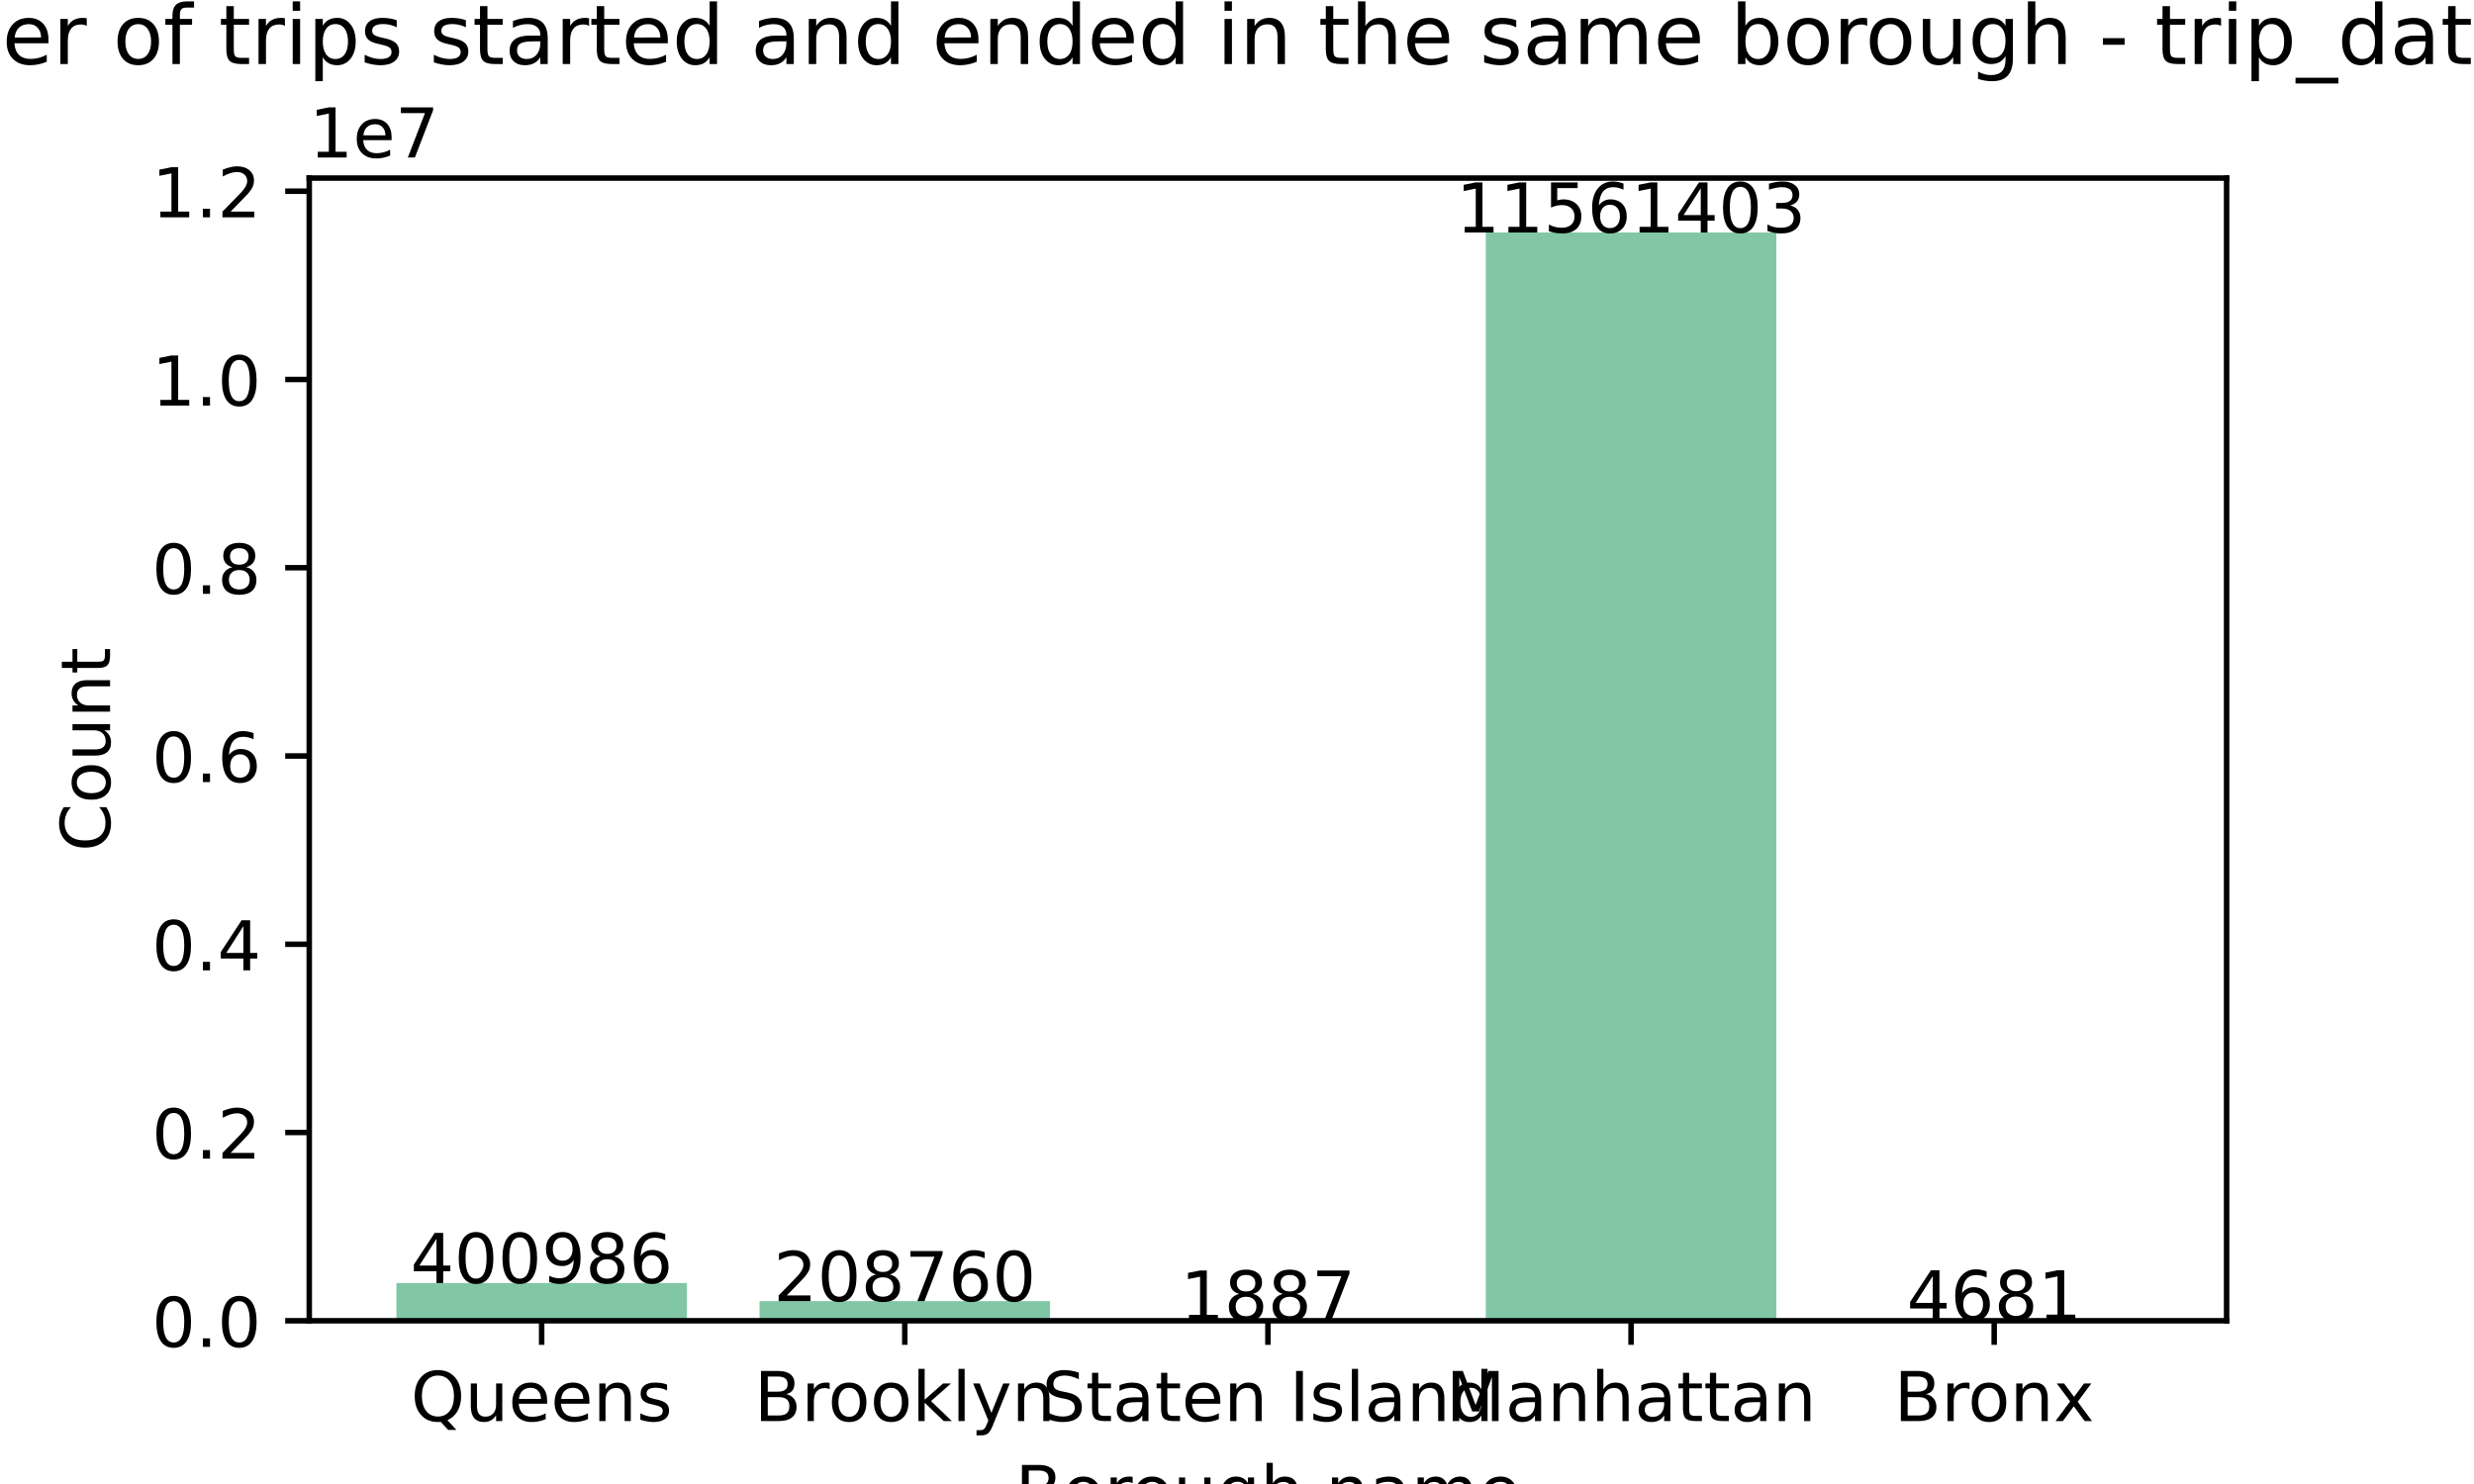
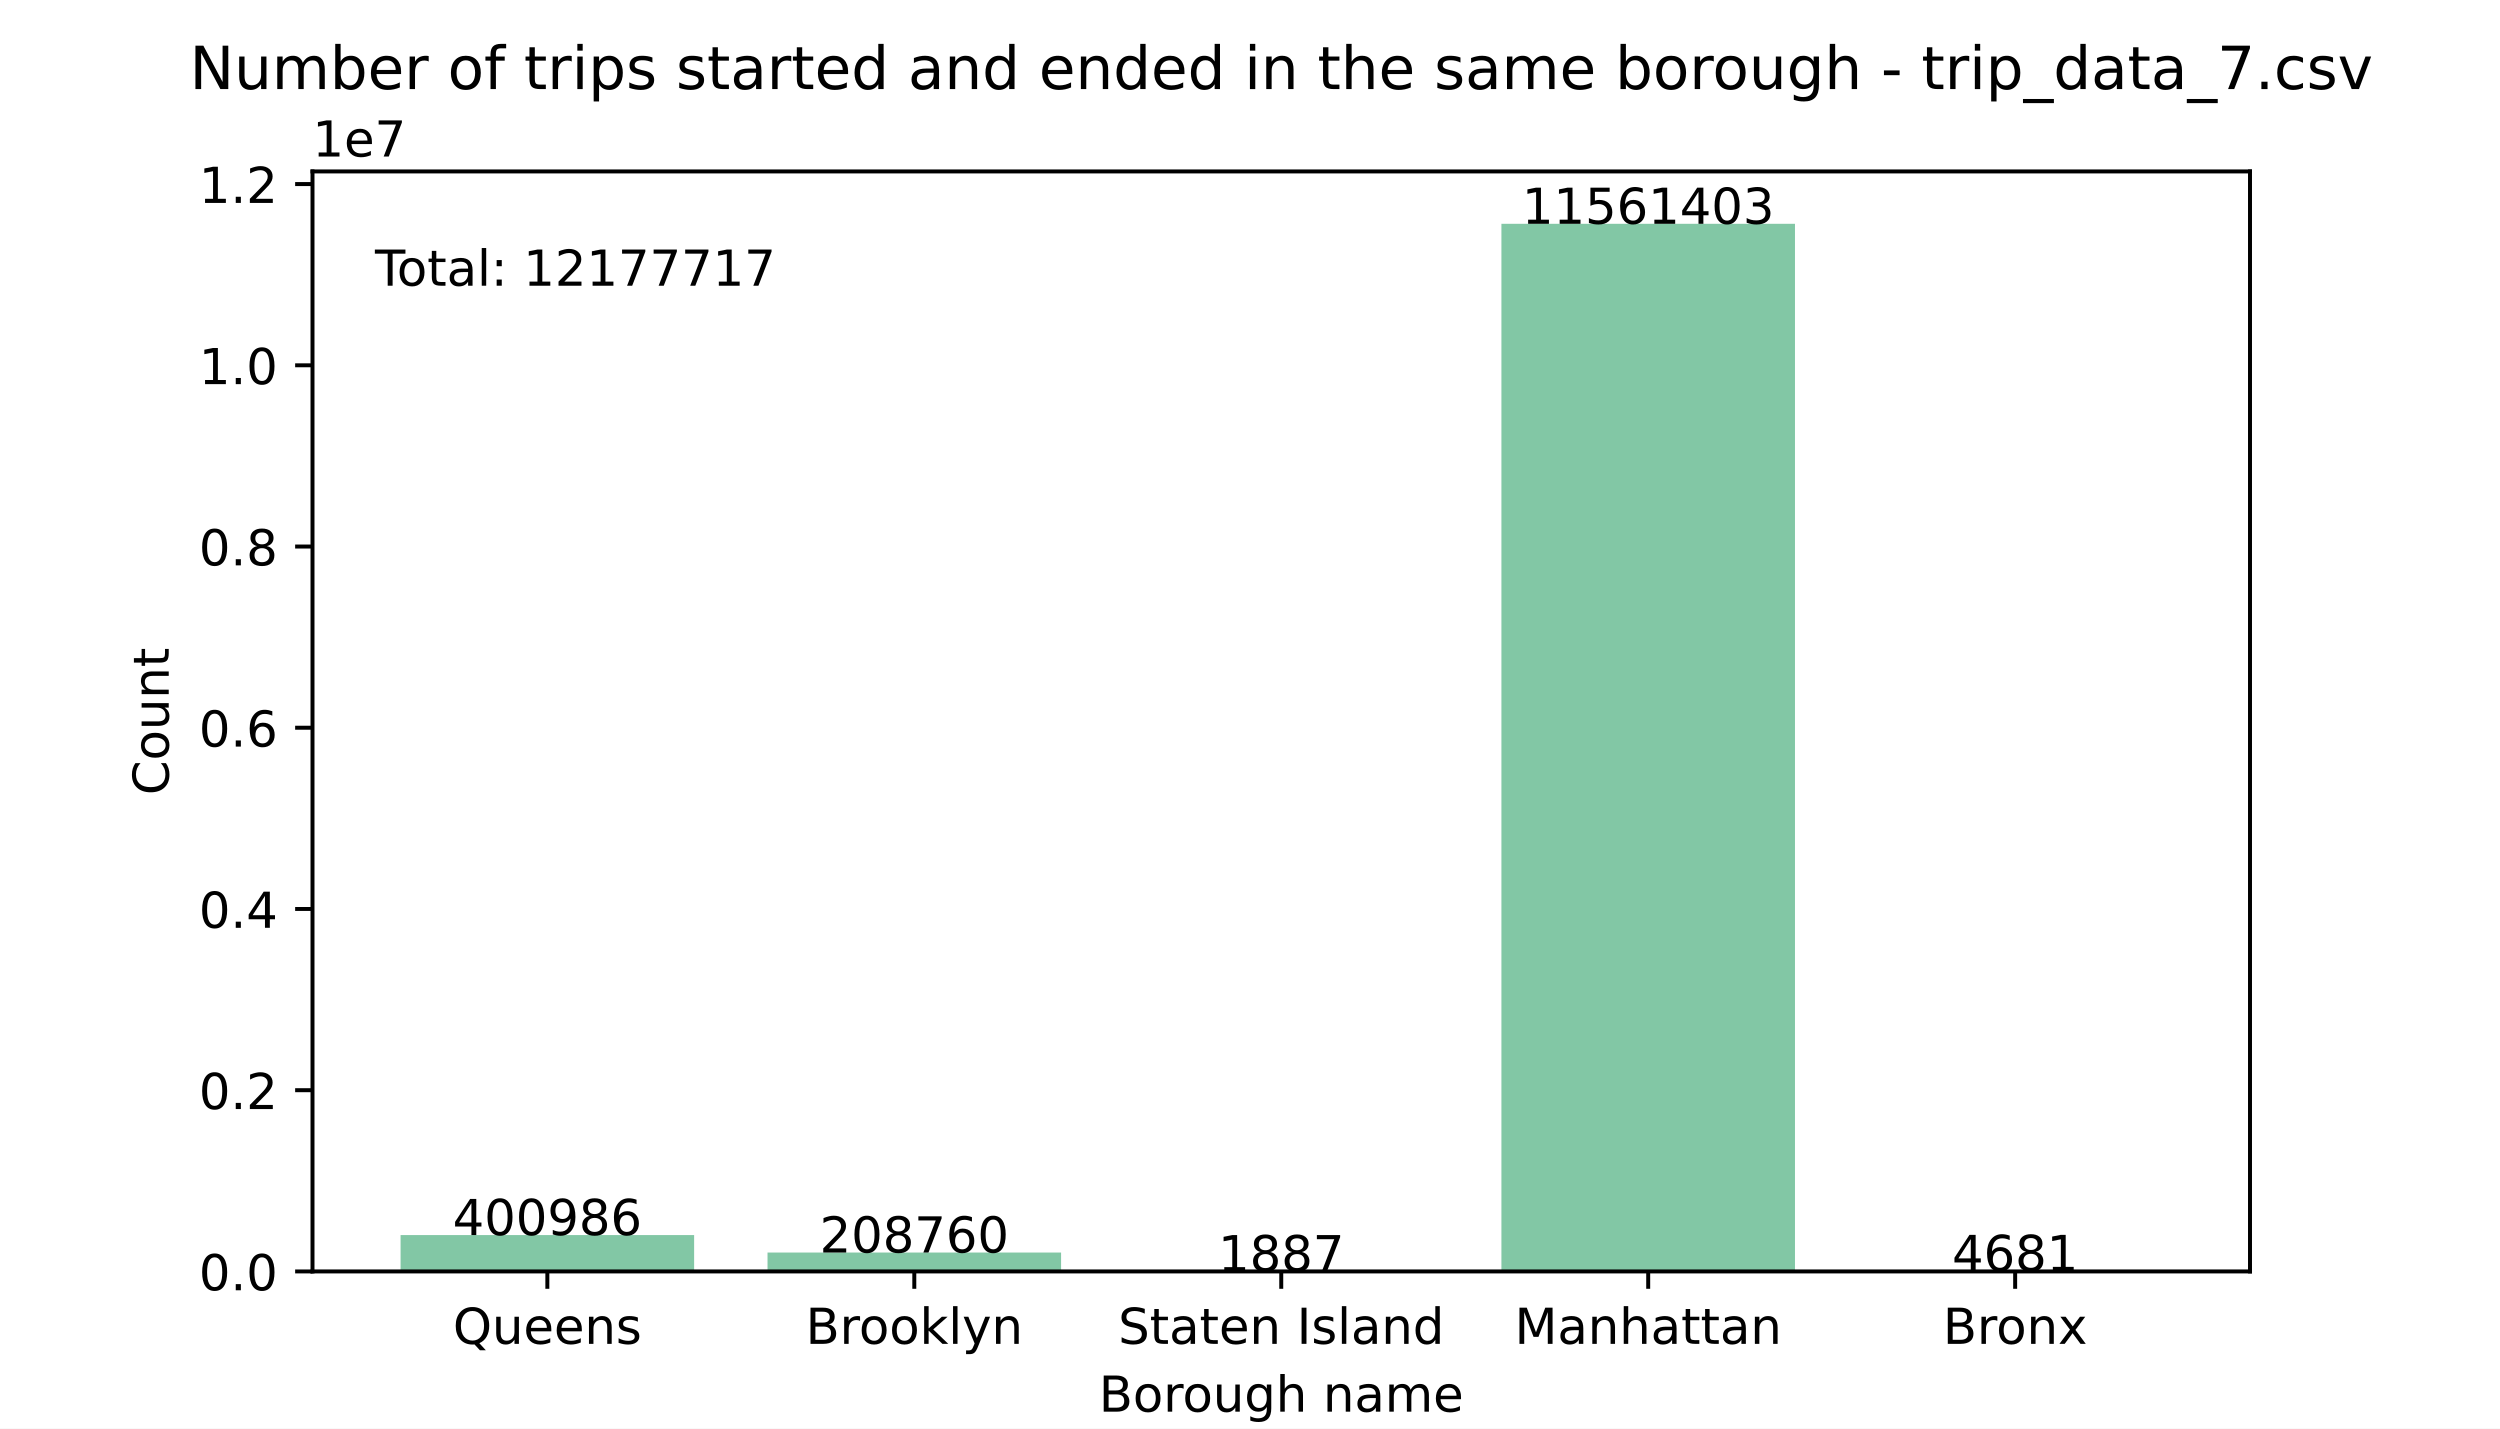
- <svg xmlns="http://www.w3.org/2000/svg" xmlns:xlink="http://www.w3.org/1999/xlink" width="360pt" height="216pt" viewBox="0 0 360 216" version="1.1">
+ <svg xmlns="http://www.w3.org/2000/svg" xmlns:xlink="http://www.w3.org/1999/xlink" width="504pt" height="288pt" viewBox="0 0 504 288" version="1.1">
  <defs>
    <style type="text/css">*{stroke-linejoin: round; stroke-linecap: butt}</style>
  </defs>
  <g id="figure_1">
    <g id="patch_1">
-       <path d="M 0 216  L 360 216  L 360 0  L 0 0  z " style="fill: #ffffff" />
+       <path d="M 0 288  L 504 288  L 504 0  L 0 0  z " style="fill: #ffffff" />
    </g>
    <g id="axes_1">
      <g id="patch_2">
-         <path d="M 45 192.24  L 324 192.24  L 324 25.92  L 45 25.92  z " style="fill: #ffffff" />
+         <path d="M 63 256.32  L 453.6 256.32  L 453.6 34.56  L 63 34.56  z " style="fill: #ffffff" />
      </g>
      <g id="patch_3">
-         <path d="M 57.682 192.24  L 99.955 192.24  L 99.955 186.746  L 57.682 186.746  z " clip-path="url(#p78f7e6a8ec)" style="fill: #82c7a5" />
+         <path d="M 80.755 256.32  L 139.936 256.32  L 139.936 248.995  L 80.755 248.995  z " clip-path="url(#pbff15d54be)" style="fill: #82c7a5" />
      </g>
      <g id="patch_4">
-         <path d="M 110.523 192.24  L 152.795 192.24  L 152.795 189.38  L 110.523 189.38  z " clip-path="url(#p78f7e6a8ec)" style="fill: #82c7a5" />
+         <path d="M 154.732 256.32  L 213.914 256.32  L 213.914 252.506  L 154.732 252.506  z " clip-path="url(#pbff15d54be)" style="fill: #82c7a5" />
      </g>
      <g id="patch_5">
-         <path d="M 163.364 192.24  L 205.636 192.24  L 205.636 192.214  L 163.364 192.214  z " clip-path="url(#p78f7e6a8ec)" style="fill: #82c7a5" />
+         <path d="M 228.709 256.32  L 287.891 256.32  L 287.891 256.286  L 228.709 256.286  z " clip-path="url(#pbff15d54be)" style="fill: #82c7a5" />
      </g>
      <g id="patch_6">
-         <path d="M 216.205 192.24  L 258.477 192.24  L 258.477 33.84  L 216.205 33.84  z " clip-path="url(#p78f7e6a8ec)" style="fill: #82c7a5" />
+         <path d="M 302.686 256.32  L 361.868 256.32  L 361.868 45.12  L 302.686 45.12  z " clip-path="url(#pbff15d54be)" style="fill: #82c7a5" />
      </g>
      <g id="patch_7">
-         <path d="M 269.045 192.24  L 311.318 192.24  L 311.318 192.176  L 269.045 192.176  z " clip-path="url(#p78f7e6a8ec)" style="fill: #82c7a5" />
+         <path d="M 376.664 256.32  L 435.845 256.32  L 435.845 256.234  L 376.664 256.234  z " clip-path="url(#pbff15d54be)" style="fill: #82c7a5" />
      </g>
      <g id="matplotlib.axis_1">
        <g id="xtick_1">
          <g id="line2d_1">
            <defs>
-               <path id="ma154de10f8" d="M 0 0  L 0 3.5  " style="stroke: #000000; stroke-width: 0.8" />
+               <path id="mab40bedd95" d="M 0 0  L 0 3.5  " style="stroke: #000000; stroke-width: 0.8" />
            </defs>
            <g>
-               <use xlink:href="#ma154de10f8" x="78.818" y="192.24" style="stroke: #000000; stroke-width: 0.8" />
+               <use xlink:href="#mab40bedd95" x="110.345" y="256.32" style="stroke: #000000; stroke-width: 0.8" />
            </g>
          </g>
          <g id="text_1">
-             <g transform="translate(59.78693 206.8384) scale(0.1 -0.1)">
+             <g transform="translate(91.31421 270.9184) scale(0.1 -0.1)">
              <defs>
                <path id="DejaVuSans-51" d="M 2522 4238  Q 1834 4238 1429 3725  Q 1025 3213 1025 2328  Q 1025 1447 1429 934  Q 1834 422 2522 422  Q 3209 422 3611 934  Q 4013 1447 4013 2328  Q 4013 3213 3611 3725  Q 3209 4238 2522 4238  z M 3406 84  L 4238 -825  L 3475 -825  L 2784 -78  Q 2681 -84 2626 -87  Q 2572 -91 2522 -91  Q 1538 -91 948 567  Q 359 1225 359 2328  Q 359 3434 948 4092  Q 1538 4750 2522 4750  Q 3503 4750 4090 4092  Q 4678 3434 4678 2328  Q 4678 1516 4351 937  Q 4025 359 3406 84  z " transform="scale(0.015625)" />
                <path id="DejaVuSans-75" d="M 544 1381  L 544 3500  L 1119 3500  L 1119 1403  Q 1119 906 1312 657  Q 1506 409 1894 409  Q 2359 409 2629 706  Q 2900 1003 2900 1516  L 2900 3500  L 3475 3500  L 3475 0  L 2900 0  L 2900 538  Q 2691 219 2414 64  Q 2138 -91 1772 -91  Q 1169 -91 856 284  Q 544 659 544 1381  z M 1991 3584  L 1991 3584  z " transform="scale(0.015625)" />
                <path id="DejaVuSans-65" d="M 3597 1894  L 3597 1613  L 953 1613  Q 991 1019 1311 708  Q 1631 397 2203 397  Q 2534 397 2845 478  Q 3156 559 3463 722  L 3463 178  Q 3153 47 2828 -22  Q 2503 -91 2169 -91  Q 1331 -91 842 396  Q 353 884 353 1716  Q 353 2575 817 3079  Q 1281 3584 2069 3584  Q 2775 3584 3186 3129  Q 3597 2675 3597 1894  z M 3022 2063  Q 3016 2534 2758 2815  Q 2500 3097 2075 3097  Q 1594 3097 1305 2825  Q 1016 2553 972 2059  L 3022 2063  z " transform="scale(0.015625)" />
                <path id="DejaVuSans-6e" d="M 3513 2113  L 3513 0  L 2938 0  L 2938 2094  Q 2938 2591 2744 2837  Q 2550 3084 2163 3084  Q 1697 3084 1428 2787  Q 1159 2491 1159 1978  L 1159 0  L 581 0  L 581 3500  L 1159 3500  L 1159 2956  Q 1366 3272 1645 3428  Q 1925 3584 2291 3584  Q 2894 3584 3203 3211  Q 3513 2838 3513 2113  z " transform="scale(0.015625)" />
                <path id="DejaVuSans-73" d="M 2834 3397  L 2834 2853  Q 2591 2978 2328 3040  Q 2066 3103 1784 3103  Q 1356 3103 1142 2972  Q 928 2841 928 2578  Q 928 2378 1081 2264  Q 1234 2150 1697 2047  L 1894 2003  Q 2506 1872 2764 1633  Q 3022 1394 3022 966  Q 3022 478 2636 193  Q 2250 -91 1575 -91  Q 1294 -91 989 -36  Q 684 19 347 128  L 347 722  Q 666 556 975 473  Q 1284 391 1588 391  Q 1994 391 2212 530  Q 2431 669 2431 922  Q 2431 1156 2273 1281  Q 2116 1406 1581 1522  L 1381 1569  Q 847 1681 609 1914  Q 372 2147 372 2553  Q 372 3047 722 3315  Q 1072 3584 1716 3584  Q 2034 3584 2315 3537  Q 2597 3491 2834 3397  z " transform="scale(0.015625)" />
              </defs>
              <use xlink:href="#DejaVuSans-51" />
              <use xlink:href="#DejaVuSans-75" x="78.711" />
              <use xlink:href="#DejaVuSans-65" x="142.09" />
              <use xlink:href="#DejaVuSans-65" x="203.613" />
              <use xlink:href="#DejaVuSans-6e" x="265.137" />
              <use xlink:href="#DejaVuSans-73" x="328.516" />
            </g>
          </g>
        </g>
        <g id="xtick_2">
          <g id="line2d_2">
            <g>
-               <use xlink:href="#ma154de10f8" x="131.659" y="192.24" style="stroke: #000000; stroke-width: 0.8" />
+               <use xlink:href="#mab40bedd95" x="184.323" y="256.32" style="stroke: #000000; stroke-width: 0.8" />
            </g>
          </g>
          <g id="text_2">
-             <g transform="translate(109.7544 206.8384) scale(0.1 -0.1)">
+             <g transform="translate(162.418 270.9184) scale(0.1 -0.1)">
              <defs>
                <path id="DejaVuSans-42" d="M 1259 2228  L 1259 519  L 2272 519  Q 2781 519 3026 730  Q 3272 941 3272 1375  Q 3272 1813 3026 2020  Q 2781 2228 2272 2228  L 1259 2228  z M 1259 4147  L 1259 2741  L 2194 2741  Q 2656 2741 2882 2914  Q 3109 3088 3109 3444  Q 3109 3797 2882 3972  Q 2656 4147 2194 4147  L 1259 4147  z M 628 4666  L 2241 4666  Q 2963 4666 3353 4366  Q 3744 4066 3744 3513  Q 3744 3084 3544 2831  Q 3344 2578 2956 2516  Q 3422 2416 3680 2098  Q 3938 1781 3938 1306  Q 3938 681 3513 340  Q 3088 0 2303 0  L 628 0  L 628 4666  z " transform="scale(0.015625)" />
                <path id="DejaVuSans-72" d="M 2631 2963  Q 2534 3019 2420 3045  Q 2306 3072 2169 3072  Q 1681 3072 1420 2755  Q 1159 2438 1159 1844  L 1159 0  L 581 0  L 581 3500  L 1159 3500  L 1159 2956  Q 1341 3275 1631 3429  Q 1922 3584 2338 3584  Q 2397 3584 2469 3576  Q 2541 3569 2628 3553  L 2631 2963  z " transform="scale(0.015625)" />
                <path id="DejaVuSans-6f" d="M 1959 3097  Q 1497 3097 1228 2736  Q 959 2375 959 1747  Q 959 1119 1226 758  Q 1494 397 1959 397  Q 2419 397 2687 759  Q 2956 1122 2956 1747  Q 2956 2369 2687 2733  Q 2419 3097 1959 3097  z M 1959 3584  Q 2709 3584 3137 3096  Q 3566 2609 3566 1747  Q 3566 888 3137 398  Q 2709 -91 1959 -91  Q 1206 -91 779 398  Q 353 888 353 1747  Q 353 2609 779 3096  Q 1206 3584 1959 3584  z " transform="scale(0.015625)" />
                <path id="DejaVuSans-6b" d="M 581 4863  L 1159 4863  L 1159 1991  L 2875 3500  L 3609 3500  L 1753 1863  L 3688 0  L 2938 0  L 1159 1709  L 1159 0  L 581 0  L 581 4863  z " transform="scale(0.015625)" />
                <path id="DejaVuSans-6c" d="M 603 4863  L 1178 4863  L 1178 0  L 603 0  L 603 4863  z " transform="scale(0.015625)" />
                <path id="DejaVuSans-79" d="M 2059 -325  Q 1816 -950 1584 -1140  Q 1353 -1331 966 -1331  L 506 -1331  L 506 -850  L 844 -850  Q 1081 -850 1212 -737  Q 1344 -625 1503 -206  L 1606 56  L 191 3500  L 800 3500  L 1894 763  L 2988 3500  L 3597 3500  L 2059 -325  z " transform="scale(0.015625)" />
              </defs>
              <use xlink:href="#DejaVuSans-42" />
              <use xlink:href="#DejaVuSans-72" x="68.604" />
              <use xlink:href="#DejaVuSans-6f" x="107.467" />
              <use xlink:href="#DejaVuSans-6f" x="168.648" />
              <use xlink:href="#DejaVuSans-6b" x="229.83" />
              <use xlink:href="#DejaVuSans-6c" x="287.74" />
              <use xlink:href="#DejaVuSans-79" x="315.523" />
              <use xlink:href="#DejaVuSans-6e" x="374.703" />
            </g>
          </g>
        </g>
        <g id="xtick_3">
          <g id="line2d_3">
            <g>
-               <use xlink:href="#ma154de10f8" x="184.5" y="192.24" style="stroke: #000000; stroke-width: 0.8" />
+               <use xlink:href="#mab40bedd95" x="258.3" y="256.32" style="stroke: #000000; stroke-width: 0.8" />
            </g>
          </g>
          <g id="text_3">
-             <g transform="translate(151.6312 206.8384) scale(0.1 -0.1)">
+             <g transform="translate(225.4313 270.9184) scale(0.1 -0.1)">
              <defs>
                <path id="DejaVuSans-53" d="M 3425 4513  L 3425 3897  Q 3066 4069 2747 4153  Q 2428 4238 2131 4238  Q 1616 4238 1336 4038  Q 1056 3838 1056 3469  Q 1056 3159 1242 3001  Q 1428 2844 1947 2747  L 2328 2669  Q 3034 2534 3370 2195  Q 3706 1856 3706 1288  Q 3706 609 3251 259  Q 2797 -91 1919 -91  Q 1588 -91 1214 -16  Q 841 59 441 206  L 441 856  Q 825 641 1194 531  Q 1563 422 1919 422  Q 2459 422 2753 634  Q 3047 847 3047 1241  Q 3047 1584 2836 1778  Q 2625 1972 2144 2069  L 1759 2144  Q 1053 2284 737 2584  Q 422 2884 422 3419  Q 422 4038 858 4394  Q 1294 4750 2059 4750  Q 2388 4750 2728 4690  Q 3069 4631 3425 4513  z " transform="scale(0.015625)" />
                <path id="DejaVuSans-74" d="M 1172 4494  L 1172 3500  L 2356 3500  L 2356 3053  L 1172 3053  L 1172 1153  Q 1172 725 1289 603  Q 1406 481 1766 481  L 2356 481  L 2356 0  L 1766 0  Q 1100 0 847 248  Q 594 497 594 1153  L 594 3053  L 172 3053  L 172 3500  L 594 3500  L 594 4494  L 1172 4494  z " transform="scale(0.015625)" />
                <path id="DejaVuSans-61" d="M 2194 1759  Q 1497 1759 1228 1600  Q 959 1441 959 1056  Q 959 750 1161 570  Q 1363 391 1709 391  Q 2188 391 2477 730  Q 2766 1069 2766 1631  L 2766 1759  L 2194 1759  z M 3341 1997  L 3341 0  L 2766 0  L 2766 531  Q 2569 213 2275 61  Q 1981 -91 1556 -91  Q 1019 -91 701 211  Q 384 513 384 1019  Q 384 1609 779 1909  Q 1175 2209 1959 2209  L 2766 2209  L 2766 2266  Q 2766 2663 2505 2880  Q 2244 3097 1772 3097  Q 1472 3097 1187 3025  Q 903 2953 641 2809  L 641 3341  Q 956 3463 1253 3523  Q 1550 3584 1831 3584  Q 2591 3584 2966 3190  Q 3341 2797 3341 1997  z " transform="scale(0.015625)" />
                <path id="DejaVuSans-20" transform="scale(0.015625)" />
                <path id="DejaVuSans-49" d="M 628 4666  L 1259 4666  L 1259 0  L 628 0  L 628 4666  z " transform="scale(0.015625)" />
                <path id="DejaVuSans-64" d="M 2906 2969  L 2906 4863  L 3481 4863  L 3481 0  L 2906 0  L 2906 525  Q 2725 213 2448 61  Q 2172 -91 1784 -91  Q 1150 -91 751 415  Q 353 922 353 1747  Q 353 2572 751 3078  Q 1150 3584 1784 3584  Q 2172 3584 2448 3432  Q 2725 3281 2906 2969  z M 947 1747  Q 947 1113 1208 752  Q 1469 391 1925 391  Q 2381 391 2643 752  Q 2906 1113 2906 1747  Q 2906 2381 2643 2742  Q 2381 3103 1925 3103  Q 1469 3103 1208 2742  Q 947 2381 947 1747  z " transform="scale(0.015625)" />
              </defs>
              <use xlink:href="#DejaVuSans-53" />
              <use xlink:href="#DejaVuSans-74" x="63.477" />
              <use xlink:href="#DejaVuSans-61" x="102.686" />
              <use xlink:href="#DejaVuSans-74" x="163.965" />
              <use xlink:href="#DejaVuSans-65" x="203.174" />
              <use xlink:href="#DejaVuSans-6e" x="264.697" />
              <use xlink:href="#DejaVuSans-20" x="328.076" />
              <use xlink:href="#DejaVuSans-49" x="359.863" />
              <use xlink:href="#DejaVuSans-73" x="389.355" />
              <use xlink:href="#DejaVuSans-6c" x="441.455" />
              <use xlink:href="#DejaVuSans-61" x="469.238" />
              <use xlink:href="#DejaVuSans-6e" x="530.518" />
              <use xlink:href="#DejaVuSans-64" x="593.896" />
            </g>
          </g>
        </g>
        <g id="xtick_4">
          <g id="line2d_4">
            <g>
-               <use xlink:href="#ma154de10f8" x="237.341" y="192.24" style="stroke: #000000; stroke-width: 0.8" />
+               <use xlink:href="#mab40bedd95" x="332.277" y="256.32" style="stroke: #000000; stroke-width: 0.8" />
            </g>
          </g>
          <g id="text_4">
-             <g transform="translate(210.4081 206.8384) scale(0.1 -0.1)">
+             <g transform="translate(305.3445 270.9184) scale(0.1 -0.1)">
              <defs>
                <path id="DejaVuSans-4d" d="M 628 4666  L 1569 4666  L 2759 1491  L 3956 4666  L 4897 4666  L 4897 0  L 4281 0  L 4281 4097  L 3078 897  L 2444 897  L 1241 4097  L 1241 0  L 628 0  L 628 4666  z " transform="scale(0.015625)" />
                <path id="DejaVuSans-68" d="M 3513 2113  L 3513 0  L 2938 0  L 2938 2094  Q 2938 2591 2744 2837  Q 2550 3084 2163 3084  Q 1697 3084 1428 2787  Q 1159 2491 1159 1978  L 1159 0  L 581 0  L 581 4863  L 1159 4863  L 1159 2956  Q 1366 3272 1645 3428  Q 1925 3584 2291 3584  Q 2894 3584 3203 3211  Q 3513 2838 3513 2113  z " transform="scale(0.015625)" />
              </defs>
              <use xlink:href="#DejaVuSans-4d" />
              <use xlink:href="#DejaVuSans-61" x="86.279" />
              <use xlink:href="#DejaVuSans-6e" x="147.559" />
              <use xlink:href="#DejaVuSans-68" x="210.938" />
              <use xlink:href="#DejaVuSans-61" x="274.316" />
              <use xlink:href="#DejaVuSans-74" x="335.596" />
              <use xlink:href="#DejaVuSans-74" x="374.805" />
              <use xlink:href="#DejaVuSans-61" x="414.014" />
              <use xlink:href="#DejaVuSans-6e" x="475.293" />
            </g>
          </g>
        </g>
        <g id="xtick_5">
          <g id="line2d_5">
            <g>
-               <use xlink:href="#ma154de10f8" x="290.182" y="192.24" style="stroke: #000000; stroke-width: 0.8" />
+               <use xlink:href="#mab40bedd95" x="406.255" y="256.32" style="stroke: #000000; stroke-width: 0.8" />
            </g>
          </g>
          <g id="text_5">
-             <g transform="translate(275.6209 206.8384) scale(0.1 -0.1)">
+             <g transform="translate(391.6936 270.9184) scale(0.1 -0.1)">
              <defs>
                <path id="DejaVuSans-78" d="M 3513 3500  L 2247 1797  L 3578 0  L 2900 0  L 1881 1375  L 863 0  L 184 0  L 1544 1831  L 300 3500  L 978 3500  L 1906 2253  L 2834 3500  L 3513 3500  z " transform="scale(0.015625)" />
              </defs>
              <use xlink:href="#DejaVuSans-42" />
              <use xlink:href="#DejaVuSans-72" x="68.604" />
              <use xlink:href="#DejaVuSans-6f" x="107.467" />
              <use xlink:href="#DejaVuSans-6e" x="168.648" />
              <use xlink:href="#DejaVuSans-78" x="232.027" />
            </g>
          </g>
        </g>
        <g id="text_6">
-           <g transform="translate(147.7273 220.5166) scale(0.1 -0.1)">
+           <g transform="translate(221.5273 284.5966) scale(0.1 -0.1)">
            <defs>
              <path id="DejaVuSans-67" d="M 2906 1791  Q 2906 2416 2648 2759  Q 2391 3103 1925 3103  Q 1463 3103 1205 2759  Q 947 2416 947 1791  Q 947 1169 1205 825  Q 1463 481 1925 481  Q 2391 481 2648 825  Q 2906 1169 2906 1791  z M 3481 434  Q 3481 -459 3084 -895  Q 2688 -1331 1869 -1331  Q 1566 -1331 1297 -1286  Q 1028 -1241 775 -1147  L 775 -588  Q 1028 -725 1275 -790  Q 1522 -856 1778 -856  Q 2344 -856 2625 -561  Q 2906 -266 2906 331  L 2906 616  Q 2728 306 2450 153  Q 2172 0 1784 0  Q 1141 0 747 490  Q 353 981 353 1791  Q 353 2603 747 3093  Q 1141 3584 1784 3584  Q 2172 3584 2450 3431  Q 2728 3278 2906 2969  L 2906 3500  L 3481 3500  L 3481 434  z " transform="scale(0.015625)" />
              <path id="DejaVuSans-6d" d="M 3328 2828  Q 3544 3216 3844 3400  Q 4144 3584 4550 3584  Q 5097 3584 5394 3201  Q 5691 2819 5691 2113  L 5691 0  L 5113 0  L 5113 2094  Q 5113 2597 4934 2840  Q 4756 3084 4391 3084  Q 3944 3084 3684 2787  Q 3425 2491 3425 1978  L 3425 0  L 2847 0  L 2847 2094  Q 2847 2600 2669 2842  Q 2491 3084 2119 3084  Q 1678 3084 1418 2786  Q 1159 2488 1159 1978  L 1159 0  L 581 0  L 581 3500  L 1159 3500  L 1159 2956  Q 1356 3278 1631 3431  Q 1906 3584 2284 3584  Q 2666 3584 2933 3390  Q 3200 3197 3328 2828  z " transform="scale(0.015625)" />
            </defs>
            <use xlink:href="#DejaVuSans-42" />
            <use xlink:href="#DejaVuSans-6f" x="68.604" />
            <use xlink:href="#DejaVuSans-72" x="129.785" />
            <use xlink:href="#DejaVuSans-6f" x="168.648" />
            <use xlink:href="#DejaVuSans-75" x="229.83" />
            <use xlink:href="#DejaVuSans-67" x="293.209" />
            <use xlink:href="#DejaVuSans-68" x="356.686" />
            <use xlink:href="#DejaVuSans-20" x="420.064" />
            <use xlink:href="#DejaVuSans-6e" x="451.852" />
            <use xlink:href="#DejaVuSans-61" x="515.23" />
            <use xlink:href="#DejaVuSans-6d" x="576.51" />
            <use xlink:href="#DejaVuSans-65" x="673.922" />
          </g>
        </g>
      </g>
      <g id="matplotlib.axis_2">
        <g id="ytick_1">
          <g id="line2d_6">
            <defs>
-               <path id="mfb97e13a8a" d="M 0 0  L -3.5 0  " style="stroke: #000000; stroke-width: 0.8" />
+               <path id="me2b17d7f83" d="M 0 0  L -3.5 0  " style="stroke: #000000; stroke-width: 0.8" />
            </defs>
            <g>
-               <use xlink:href="#mfb97e13a8a" x="45" y="192.24" style="stroke: #000000; stroke-width: 0.8" />
+               <use xlink:href="#me2b17d7f83" x="63" y="256.32" style="stroke: #000000; stroke-width: 0.8" />
            </g>
          </g>
          <g id="text_7">
-             <g transform="translate(22.09688 196.0392) scale(0.1 -0.1)">
+             <g transform="translate(40.09687 260.1192) scale(0.1 -0.1)">
              <defs>
                <path id="DejaVuSans-30" d="M 2034 4250  Q 1547 4250 1301 3770  Q 1056 3291 1056 2328  Q 1056 1369 1301 889  Q 1547 409 2034 409  Q 2525 409 2770 889  Q 3016 1369 3016 2328  Q 3016 3291 2770 3770  Q 2525 4250 2034 4250  z M 2034 4750  Q 2819 4750 3233 4129  Q 3647 3509 3647 2328  Q 3647 1150 3233 529  Q 2819 -91 2034 -91  Q 1250 -91 836 529  Q 422 1150 422 2328  Q 422 3509 836 4129  Q 1250 4750 2034 4750  z " transform="scale(0.015625)" />
                <path id="DejaVuSans-2e" d="M 684 794  L 1344 794  L 1344 0  L 684 0  L 684 794  z " transform="scale(0.015625)" />
              </defs>
              <use xlink:href="#DejaVuSans-30" />
              <use xlink:href="#DejaVuSans-2e" x="63.623" />
              <use xlink:href="#DejaVuSans-30" x="95.41" />
            </g>
          </g>
        </g>
        <g id="ytick_2">
          <g id="line2d_7">
            <g>
-               <use xlink:href="#mfb97e13a8a" x="45" y="164.838" style="stroke: #000000; stroke-width: 0.8" />
+               <use xlink:href="#me2b17d7f83" x="63" y="219.785" style="stroke: #000000; stroke-width: 0.8" />
            </g>
          </g>
          <g id="text_8">
-             <g transform="translate(22.09688 168.6377) scale(0.1 -0.1)">
+             <g transform="translate(40.09687 223.5839) scale(0.1 -0.1)">
              <defs>
                <path id="DejaVuSans-32" d="M 1228 531  L 3431 531  L 3431 0  L 469 0  L 469 531  Q 828 903 1448 1529  Q 2069 2156 2228 2338  Q 2531 2678 2651 2914  Q 2772 3150 2772 3378  Q 2772 3750 2511 3984  Q 2250 4219 1831 4219  Q 1534 4219 1204 4116  Q 875 4013 500 3803  L 500 4441  Q 881 4594 1212 4672  Q 1544 4750 1819 4750  Q 2544 4750 2975 4387  Q 3406 4025 3406 3419  Q 3406 3131 3298 2873  Q 3191 2616 2906 2266  Q 2828 2175 2409 1742  Q 1991 1309 1228 531  z " transform="scale(0.015625)" />
              </defs>
              <use xlink:href="#DejaVuSans-30" />
              <use xlink:href="#DejaVuSans-2e" x="63.623" />
              <use xlink:href="#DejaVuSans-32" x="95.41" />
            </g>
          </g>
        </g>
        <g id="ytick_3">
          <g id="line2d_8">
            <g>
-               <use xlink:href="#mfb97e13a8a" x="45" y="137.437" style="stroke: #000000; stroke-width: 0.8" />
+               <use xlink:href="#me2b17d7f83" x="63" y="183.249" style="stroke: #000000; stroke-width: 0.8" />
            </g>
          </g>
          <g id="text_9">
-             <g transform="translate(22.09688 141.2362) scale(0.1 -0.1)">
+             <g transform="translate(40.09687 187.0485) scale(0.1 -0.1)">
              <defs>
                <path id="DejaVuSans-34" d="M 2419 4116  L 825 1625  L 2419 1625  L 2419 4116  z M 2253 4666  L 3047 4666  L 3047 1625  L 3713 1625  L 3713 1100  L 3047 1100  L 3047 0  L 2419 0  L 2419 1100  L 313 1100  L 313 1709  L 2253 4666  z " transform="scale(0.015625)" />
              </defs>
              <use xlink:href="#DejaVuSans-30" />
              <use xlink:href="#DejaVuSans-2e" x="63.623" />
              <use xlink:href="#DejaVuSans-34" x="95.41" />
            </g>
          </g>
        </g>
        <g id="ytick_4">
          <g id="line2d_9">
            <g>
-               <use xlink:href="#mfb97e13a8a" x="45" y="110.035" style="stroke: #000000; stroke-width: 0.8" />
+               <use xlink:href="#me2b17d7f83" x="63" y="146.714" style="stroke: #000000; stroke-width: 0.8" />
            </g>
          </g>
          <g id="text_10">
-             <g transform="translate(22.09688 113.8347) scale(0.1 -0.1)">
+             <g transform="translate(40.09687 150.5131) scale(0.1 -0.1)">
              <defs>
                <path id="DejaVuSans-36" d="M 2113 2584  Q 1688 2584 1439 2293  Q 1191 2003 1191 1497  Q 1191 994 1439 701  Q 1688 409 2113 409  Q 2538 409 2786 701  Q 3034 994 3034 1497  Q 3034 2003 2786 2293  Q 2538 2584 2113 2584  z M 3366 4563  L 3366 3988  Q 3128 4100 2886 4159  Q 2644 4219 2406 4219  Q 1781 4219 1451 3797  Q 1122 3375 1075 2522  Q 1259 2794 1537 2939  Q 1816 3084 2150 3084  Q 2853 3084 3261 2657  Q 3669 2231 3669 1497  Q 3669 778 3244 343  Q 2819 -91 2113 -91  Q 1303 -91 875 529  Q 447 1150 447 2328  Q 447 3434 972 4092  Q 1497 4750 2381 4750  Q 2619 4750 2861 4703  Q 3103 4656 3366 4563  z " transform="scale(0.015625)" />
              </defs>
              <use xlink:href="#DejaVuSans-30" />
              <use xlink:href="#DejaVuSans-2e" x="63.623" />
              <use xlink:href="#DejaVuSans-36" x="95.41" />
            </g>
          </g>
        </g>
        <g id="ytick_5">
          <g id="line2d_10">
            <g>
-               <use xlink:href="#mfb97e13a8a" x="45" y="82.634" style="stroke: #000000; stroke-width: 0.8" />
+               <use xlink:href="#me2b17d7f83" x="63" y="110.179" style="stroke: #000000; stroke-width: 0.8" />
            </g>
          </g>
          <g id="text_11">
-             <g transform="translate(22.09688 86.43314) scale(0.1 -0.1)">
+             <g transform="translate(40.09687 113.9778) scale(0.1 -0.1)">
              <defs>
                <path id="DejaVuSans-38" d="M 2034 2216  Q 1584 2216 1326 1975  Q 1069 1734 1069 1313  Q 1069 891 1326 650  Q 1584 409 2034 409  Q 2484 409 2743 651  Q 3003 894 3003 1313  Q 3003 1734 2745 1975  Q 2488 2216 2034 2216  z M 1403 2484  Q 997 2584 770 2862  Q 544 3141 544 3541  Q 544 4100 942 4425  Q 1341 4750 2034 4750  Q 2731 4750 3128 4425  Q 3525 4100 3525 3541  Q 3525 3141 3298 2862  Q 3072 2584 2669 2484  Q 3125 2378 3379 2068  Q 3634 1759 3634 1313  Q 3634 634 3220 271  Q 2806 -91 2034 -91  Q 1263 -91 848 271  Q 434 634 434 1313  Q 434 1759 690 2068  Q 947 2378 1403 2484  z M 1172 3481  Q 1172 3119 1398 2916  Q 1625 2713 2034 2713  Q 2441 2713 2670 2916  Q 2900 3119 2900 3481  Q 2900 3844 2670 4047  Q 2441 4250 2034 4250  Q 1625 4250 1398 4047  Q 1172 3844 1172 3481  z " transform="scale(0.015625)" />
              </defs>
              <use xlink:href="#DejaVuSans-30" />
              <use xlink:href="#DejaVuSans-2e" x="63.623" />
              <use xlink:href="#DejaVuSans-38" x="95.41" />
            </g>
          </g>
        </g>
        <g id="ytick_6">
          <g id="line2d_11">
            <g>
-               <use xlink:href="#mfb97e13a8a" x="45" y="55.232" style="stroke: #000000; stroke-width: 0.8" />
+               <use xlink:href="#me2b17d7f83" x="63" y="73.643" style="stroke: #000000; stroke-width: 0.8" />
            </g>
          </g>
          <g id="text_12">
-             <g transform="translate(22.09688 59.03162) scale(0.1 -0.1)">
+             <g transform="translate(40.09687 77.44243) scale(0.1 -0.1)">
              <defs>
                <path id="DejaVuSans-31" d="M 794 531  L 1825 531  L 1825 4091  L 703 3866  L 703 4441  L 1819 4666  L 2450 4666  L 2450 531  L 3481 531  L 3481 0  L 794 0  L 794 531  z " transform="scale(0.015625)" />
              </defs>
              <use xlink:href="#DejaVuSans-31" />
              <use xlink:href="#DejaVuSans-2e" x="63.623" />
              <use xlink:href="#DejaVuSans-30" x="95.41" />
            </g>
          </g>
        </g>
        <g id="ytick_7">
          <g id="line2d_12">
            <g>
-               <use xlink:href="#mfb97e13a8a" x="45" y="27.831" style="stroke: #000000; stroke-width: 0.8" />
+               <use xlink:href="#me2b17d7f83" x="63" y="37.108" style="stroke: #000000; stroke-width: 0.8" />
            </g>
          </g>
          <g id="text_13">
-             <g transform="translate(22.09688 31.63011) scale(0.1 -0.1)">
+             <g transform="translate(40.09687 40.90707) scale(0.1 -0.1)">
              <use xlink:href="#DejaVuSans-31" />
              <use xlink:href="#DejaVuSans-2e" x="63.623" />
              <use xlink:href="#DejaVuSans-32" x="95.41" />
            </g>
          </g>
        </g>
        <g id="text_14">
-           <g transform="translate(16.01719 123.9284) rotate(-90) scale(0.1 -0.1)">
+           <g transform="translate(34.01719 160.2884) rotate(-90) scale(0.1 -0.1)">
            <defs>
              <path id="DejaVuSans-43" d="M 4122 4306  L 4122 3641  Q 3803 3938 3442 4084  Q 3081 4231 2675 4231  Q 1875 4231 1450 3742  Q 1025 3253 1025 2328  Q 1025 1406 1450 917  Q 1875 428 2675 428  Q 3081 428 3442 575  Q 3803 722 4122 1019  L 4122 359  Q 3791 134 3420 21  Q 3050 -91 2638 -91  Q 1578 -91 968 557  Q 359 1206 359 2328  Q 359 3453 968 4101  Q 1578 4750 2638 4750  Q 3056 4750 3426 4639  Q 3797 4528 4122 4306  z " transform="scale(0.015625)" />
            </defs>
            <use xlink:href="#DejaVuSans-43" />
            <use xlink:href="#DejaVuSans-6f" x="69.824" />
            <use xlink:href="#DejaVuSans-75" x="131.006" />
            <use xlink:href="#DejaVuSans-6e" x="194.385" />
            <use xlink:href="#DejaVuSans-74" x="257.764" />
          </g>
        </g>
        <g id="text_15">
-           <g transform="translate(45 22.92) scale(0.1 -0.1)">
+           <g transform="translate(63 31.56) scale(0.1 -0.1)">
            <defs>
              <path id="DejaVuSans-37" d="M 525 4666  L 3525 4666  L 3525 4397  L 1831 0  L 1172 0  L 2766 4134  L 525 4134  L 525 4666  z " transform="scale(0.015625)" />
            </defs>
            <use xlink:href="#DejaVuSans-31" />
            <use xlink:href="#DejaVuSans-65" x="63.623" />
            <use xlink:href="#DejaVuSans-37" x="125.146" />
          </g>
        </g>
      </g>
      <g id="patch_8">
-         <path d="M 45 192.24  L 45 25.92  " style="fill: none; stroke: #000000; stroke-width: 0.8; stroke-linejoin: miter; stroke-linecap: square" />
+         <path d="M 63 256.32  L 63 34.56  " style="fill: none; stroke: #000000; stroke-width: 0.8; stroke-linejoin: miter; stroke-linecap: square" />
      </g>
      <g id="patch_9">
-         <path d="M 324 192.24  L 324 25.92  " style="fill: none; stroke: #000000; stroke-width: 0.8; stroke-linejoin: miter; stroke-linecap: square" />
+         <path d="M 453.6 256.32  L 453.6 34.56  " style="fill: none; stroke: #000000; stroke-width: 0.8; stroke-linejoin: miter; stroke-linecap: square" />
      </g>
      <g id="patch_10">
-         <path d="M 45 192.24  L 324 192.24  " style="fill: none; stroke: #000000; stroke-width: 0.8; stroke-linejoin: miter; stroke-linecap: square" />
+         <path d="M 63 256.32  L 453.6 256.32  " style="fill: none; stroke: #000000; stroke-width: 0.8; stroke-linejoin: miter; stroke-linecap: square" />
      </g>
      <g id="patch_11">
-         <path d="M 45 25.92  L 324 25.92  " style="fill: none; stroke: #000000; stroke-width: 0.8; stroke-linejoin: miter; stroke-linecap: square" />
+         <path d="M 63 34.56  L 453.6 34.56  " style="fill: none; stroke: #000000; stroke-width: 0.8; stroke-linejoin: miter; stroke-linecap: square" />
      </g>
      <g id="text_16">
-         <g transform="translate(59.73068 186.7462) scale(0.1 -0.1)">
+         <g transform="translate(91.25795 248.9949) scale(0.1 -0.1)">
          <defs>
            <path id="DejaVuSans-39" d="M 703 97  L 703 672  Q 941 559 1184 500  Q 1428 441 1663 441  Q 2288 441 2617 861  Q 2947 1281 2994 2138  Q 2813 1869 2534 1725  Q 2256 1581 1919 1581  Q 1219 1581 811 2004  Q 403 2428 403 3163  Q 403 3881 828 4315  Q 1253 4750 1959 4750  Q 2769 4750 3195 4129  Q 3622 3509 3622 2328  Q 3622 1225 3098 567  Q 2575 -91 1691 -91  Q 1453 -91 1209 -44  Q 966 3 703 97  z M 1959 2075  Q 2384 2075 2632 2365  Q 2881 2656 2881 3163  Q 2881 3666 2632 3958  Q 2384 4250 1959 4250  Q 1534 4250 1286 3958  Q 1038 3666 1038 3163  Q 1038 2656 1286 2365  Q 1534 2075 1959 2075  z " transform="scale(0.015625)" />
          </defs>
          <use xlink:href="#DejaVuSans-34" />
          <use xlink:href="#DejaVuSans-30" x="63.623" />
          <use xlink:href="#DejaVuSans-30" x="127.246" />
          <use xlink:href="#DejaVuSans-39" x="190.869" />
          <use xlink:href="#DejaVuSans-38" x="254.492" />
          <use xlink:href="#DejaVuSans-36" x="318.115" />
        </g>
      </g>
      <g id="text_17">
-         <g transform="translate(112.5716 189.3798) scale(0.1 -0.1)">
+         <g transform="translate(165.2352 252.5064) scale(0.1 -0.1)">
          <use xlink:href="#DejaVuSans-32" />
          <use xlink:href="#DejaVuSans-30" x="63.623" />
          <use xlink:href="#DejaVuSans-38" x="127.246" />
          <use xlink:href="#DejaVuSans-37" x="190.869" />
          <use xlink:href="#DejaVuSans-36" x="254.492" />
          <use xlink:href="#DejaVuSans-30" x="318.115" />
        </g>
      </g>
      <g id="text_18">
-         <g transform="translate(171.775 192.2141) scale(0.1 -0.1)">
+         <g transform="translate(245.575 256.2855) scale(0.1 -0.1)">
          <use xlink:href="#DejaVuSans-31" />
          <use xlink:href="#DejaVuSans-38" x="63.623" />
          <use xlink:href="#DejaVuSans-38" x="127.246" />
          <use xlink:href="#DejaVuSans-37" x="190.869" />
        </g>
      </g>
      <g id="text_19">
-         <g transform="translate(211.8909 33.84) scale(0.1 -0.1)">
+         <g transform="translate(306.8273 45.12) scale(0.1 -0.1)">
          <defs>
            <path id="DejaVuSans-35" d="M 691 4666  L 3169 4666  L 3169 4134  L 1269 4134  L 1269 2991  Q 1406 3038 1543 3061  Q 1681 3084 1819 3084  Q 2600 3084 3056 2656  Q 3513 2228 3513 1497  Q 3513 744 3044 326  Q 2575 -91 1722 -91  Q 1428 -91 1123 -41  Q 819 9 494 109  L 494 744  Q 775 591 1075 516  Q 1375 441 1709 441  Q 2250 441 2565 725  Q 2881 1009 2881 1497  Q 2881 1984 2565 2268  Q 2250 2553 1709 2553  Q 1456 2553 1204 2497  Q 953 2441 691 2322  L 691 4666  z " transform="scale(0.015625)" />
            <path id="DejaVuSans-33" d="M 2597 2516  Q 3050 2419 3304 2112  Q 3559 1806 3559 1356  Q 3559 666 3084 287  Q 2609 -91 1734 -91  Q 1441 -91 1130 -33  Q 819 25 488 141  L 488 750  Q 750 597 1062 519  Q 1375 441 1716 441  Q 2309 441 2620 675  Q 2931 909 2931 1356  Q 2931 1769 2642 2001  Q 2353 2234 1838 2234  L 1294 2234  L 1294 2753  L 1863 2753  Q 2328 2753 2575 2939  Q 2822 3125 2822 3475  Q 2822 3834 2567 4026  Q 2313 4219 1838 4219  Q 1578 4219 1281 4162  Q 984 4106 628 3988  L 628 4550  Q 988 4650 1302 4700  Q 1616 4750 1894 4750  Q 2613 4750 3031 4423  Q 3450 4097 3450 3541  Q 3450 3153 3228 2886  Q 3006 2619 2597 2516  z " transform="scale(0.015625)" />
          </defs>
          <use xlink:href="#DejaVuSans-31" />
          <use xlink:href="#DejaVuSans-31" x="63.623" />
          <use xlink:href="#DejaVuSans-35" x="127.246" />
          <use xlink:href="#DejaVuSans-36" x="190.869" />
          <use xlink:href="#DejaVuSans-31" x="254.492" />
          <use xlink:href="#DejaVuSans-34" x="318.115" />
          <use xlink:href="#DejaVuSans-30" x="381.738" />
          <use xlink:href="#DejaVuSans-33" x="445.361" />
        </g>
      </g>
      <g id="text_20">
-         <g transform="translate(277.4568 192.1759) scale(0.1 -0.1)">
+         <g transform="translate(393.5295 256.2345) scale(0.1 -0.1)">
          <use xlink:href="#DejaVuSans-34" />
          <use xlink:href="#DejaVuSans-36" x="63.623" />
          <use xlink:href="#DejaVuSans-38" x="127.246" />
          <use xlink:href="#DejaVuSans-31" x="190.869" />
        </g>
      </g>
      <g id="text_21">
-         <g transform="translate(-35.57625 9.321562) scale(0.12 -0.12)">
+         <g transform="translate(38.22375 17.96156) scale(0.12 -0.12)">
          <defs>
            <path id="DejaVuSans-4e" d="M 628 4666  L 1478 4666  L 3547 763  L 3547 4666  L 4159 4666  L 4159 0  L 3309 0  L 1241 3903  L 1241 0  L 628 0  L 628 4666  z " transform="scale(0.015625)" />
            <path id="DejaVuSans-62" d="M 3116 1747  Q 3116 2381 2855 2742  Q 2594 3103 2138 3103  Q 1681 3103 1420 2742  Q 1159 2381 1159 1747  Q 1159 1113 1420 752  Q 1681 391 2138 391  Q 2594 391 2855 752  Q 3116 1113 3116 1747  z M 1159 2969  Q 1341 3281 1617 3432  Q 1894 3584 2278 3584  Q 2916 3584 3314 3078  Q 3713 2572 3713 1747  Q 3713 922 3314 415  Q 2916 -91 2278 -91  Q 1894 -91 1617 61  Q 1341 213 1159 525  L 1159 0  L 581 0  L 581 4863  L 1159 4863  L 1159 2969  z " transform="scale(0.015625)" />
            <path id="DejaVuSans-66" d="M 2375 4863  L 2375 4384  L 1825 4384  Q 1516 4384 1395 4259  Q 1275 4134 1275 3809  L 1275 3500  L 2222 3500  L 2222 3053  L 1275 3053  L 1275 0  L 697 0  L 697 3053  L 147 3053  L 147 3500  L 697 3500  L 697 3744  Q 697 4328 969 4595  Q 1241 4863 1831 4863  L 2375 4863  z " transform="scale(0.015625)" />
            <path id="DejaVuSans-69" d="M 603 3500  L 1178 3500  L 1178 0  L 603 0  L 603 3500  z M 603 4863  L 1178 4863  L 1178 4134  L 603 4134  L 603 4863  z " transform="scale(0.015625)" />
            <path id="DejaVuSans-70" d="M 1159 525  L 1159 -1331  L 581 -1331  L 581 3500  L 1159 3500  L 1159 2969  Q 1341 3281 1617 3432  Q 1894 3584 2278 3584  Q 2916 3584 3314 3078  Q 3713 2572 3713 1747  Q 3713 922 3314 415  Q 2916 -91 2278 -91  Q 1894 -91 1617 61  Q 1341 213 1159 525  z M 3116 1747  Q 3116 2381 2855 2742  Q 2594 3103 2138 3103  Q 1681 3103 1420 2742  Q 1159 2381 1159 1747  Q 1159 1113 1420 752  Q 1681 391 2138 391  Q 2594 391 2855 752  Q 3116 1113 3116 1747  z " transform="scale(0.015625)" />
            <path id="DejaVuSans-2d" d="M 313 2009  L 1997 2009  L 1997 1497  L 313 1497  L 313 2009  z " transform="scale(0.015625)" />
            <path id="DejaVuSans-5f" d="M 3263 -1063  L 3263 -1509  L -63 -1509  L -63 -1063  L 3263 -1063  z " transform="scale(0.015625)" />
            <path id="DejaVuSans-63" d="M 3122 3366  L 3122 2828  Q 2878 2963 2633 3030  Q 2388 3097 2138 3097  Q 1578 3097 1268 2742  Q 959 2388 959 1747  Q 959 1106 1268 751  Q 1578 397 2138 397  Q 2388 397 2633 464  Q 2878 531 3122 666  L 3122 134  Q 2881 22 2623 -34  Q 2366 -91 2075 -91  Q 1284 -91 818 406  Q 353 903 353 1747  Q 353 2603 823 3093  Q 1294 3584 2113 3584  Q 2378 3584 2631 3529  Q 2884 3475 3122 3366  z " transform="scale(0.015625)" />
            <path id="DejaVuSans-76" d="M 191 3500  L 800 3500  L 1894 563  L 2988 3500  L 3597 3500  L 2284 0  L 1503 0  L 191 3500  z " transform="scale(0.015625)" />
          </defs>
          <use xlink:href="#DejaVuSans-4e" />
          <use xlink:href="#DejaVuSans-75" x="74.805" />
          <use xlink:href="#DejaVuSans-6d" x="138.184" />
          <use xlink:href="#DejaVuSans-62" x="235.596" />
          <use xlink:href="#DejaVuSans-65" x="299.072" />
          <use xlink:href="#DejaVuSans-72" x="360.596" />
          <use xlink:href="#DejaVuSans-20" x="401.709" />
          <use xlink:href="#DejaVuSans-6f" x="433.496" />
          <use xlink:href="#DejaVuSans-66" x="494.678" />
          <use xlink:href="#DejaVuSans-20" x="529.883" />
          <use xlink:href="#DejaVuSans-74" x="561.67" />
          <use xlink:href="#DejaVuSans-72" x="600.879" />
          <use xlink:href="#DejaVuSans-69" x="641.992" />
          <use xlink:href="#DejaVuSans-70" x="669.775" />
          <use xlink:href="#DejaVuSans-73" x="733.252" />
          <use xlink:href="#DejaVuSans-20" x="785.352" />
          <use xlink:href="#DejaVuSans-73" x="817.139" />
          <use xlink:href="#DejaVuSans-74" x="869.238" />
          <use xlink:href="#DejaVuSans-61" x="908.447" />
          <use xlink:href="#DejaVuSans-72" x="969.727" />
          <use xlink:href="#DejaVuSans-74" x="1010.84" />
          <use xlink:href="#DejaVuSans-65" x="1050.049" />
          <use xlink:href="#DejaVuSans-64" x="1111.572" />
          <use xlink:href="#DejaVuSans-20" x="1175.049" />
          <use xlink:href="#DejaVuSans-61" x="1206.836" />
          <use xlink:href="#DejaVuSans-6e" x="1268.115" />
          <use xlink:href="#DejaVuSans-64" x="1331.494" />
          <use xlink:href="#DejaVuSans-20" x="1394.971" />
          <use xlink:href="#DejaVuSans-65" x="1426.758" />
          <use xlink:href="#DejaVuSans-6e" x="1488.281" />
          <use xlink:href="#DejaVuSans-64" x="1551.66" />
          <use xlink:href="#DejaVuSans-65" x="1615.137" />
          <use xlink:href="#DejaVuSans-64" x="1676.66" />
          <use xlink:href="#DejaVuSans-20" x="1740.137" />
          <use xlink:href="#DejaVuSans-69" x="1771.924" />
          <use xlink:href="#DejaVuSans-6e" x="1799.707" />
          <use xlink:href="#DejaVuSans-20" x="1863.086" />
          <use xlink:href="#DejaVuSans-74" x="1894.873" />
          <use xlink:href="#DejaVuSans-68" x="1934.082" />
          <use xlink:href="#DejaVuSans-65" x="1997.461" />
          <use xlink:href="#DejaVuSans-20" x="2058.984" />
          <use xlink:href="#DejaVuSans-73" x="2090.771" />
          <use xlink:href="#DejaVuSans-61" x="2142.871" />
          <use xlink:href="#DejaVuSans-6d" x="2204.15" />
          <use xlink:href="#DejaVuSans-65" x="2301.562" />
          <use xlink:href="#DejaVuSans-20" x="2363.086" />
          <use xlink:href="#DejaVuSans-62" x="2394.873" />
          <use xlink:href="#DejaVuSans-6f" x="2458.35" />
          <use xlink:href="#DejaVuSans-72" x="2519.531" />
          <use xlink:href="#DejaVuSans-6f" x="2558.395" />
          <use xlink:href="#DejaVuSans-75" x="2619.576" />
          <use xlink:href="#DejaVuSans-67" x="2682.955" />
          <use xlink:href="#DejaVuSans-68" x="2746.432" />
          <use xlink:href="#DejaVuSans-20" x="2809.811" />
          <use xlink:href="#DejaVuSans-2d" x="2841.598" />
          <use xlink:href="#DejaVuSans-20" x="2877.682" />
          <use xlink:href="#DejaVuSans-74" x="2909.469" />
          <use xlink:href="#DejaVuSans-72" x="2948.678" />
          <use xlink:href="#DejaVuSans-69" x="2989.791" />
          <use xlink:href="#DejaVuSans-70" x="3017.574" />
          <use xlink:href="#DejaVuSans-5f" x="3081.051" />
          <use xlink:href="#DejaVuSans-64" x="3131.051" />
          <use xlink:href="#DejaVuSans-61" x="3194.527" />
          <use xlink:href="#DejaVuSans-74" x="3255.807" />
          <use xlink:href="#DejaVuSans-61" x="3295.016" />
          <use xlink:href="#DejaVuSans-5f" x="3356.295" />
          <use xlink:href="#DejaVuSans-37" x="3406.295" />
          <use xlink:href="#DejaVuSans-2e" x="3469.918" />
          <use xlink:href="#DejaVuSans-63" x="3501.705" />
          <use xlink:href="#DejaVuSans-73" x="3556.686" />
          <use xlink:href="#DejaVuSans-76" x="3608.785" />
        </g>
      </g>
    </g>
+     <g id="text_22">
+       <g transform="translate(75.6 57.6) scale(0.1 -0.1)">
+         <defs>
+           <path id="DejaVuSans-54" d="M -19 4666  L 3928 4666  L 3928 4134  L 2272 4134  L 2272 0  L 1638 0  L 1638 4134  L -19 4134  L -19 4666  z " transform="scale(0.015625)" />
+           <path id="DejaVuSans-3a" d="M 750 794  L 1409 794  L 1409 0  L 750 0  L 750 794  z M 750 3309  L 1409 3309  L 1409 2516  L 750 2516  L 750 3309  z " transform="scale(0.015625)" />
+         </defs>
+         <use xlink:href="#DejaVuSans-54" />
+         <use xlink:href="#DejaVuSans-6f" x="44.084" />
+         <use xlink:href="#DejaVuSans-74" x="105.266" />
+         <use xlink:href="#DejaVuSans-61" x="144.475" />
+         <use xlink:href="#DejaVuSans-6c" x="205.754" />
+         <use xlink:href="#DejaVuSans-3a" x="233.537" />
+         <use xlink:href="#DejaVuSans-20" x="267.229" />
+         <use xlink:href="#DejaVuSans-31" x="299.016" />
+         <use xlink:href="#DejaVuSans-32" x="362.639" />
+         <use xlink:href="#DejaVuSans-31" x="426.262" />
+         <use xlink:href="#DejaVuSans-37" x="489.885" />
+         <use xlink:href="#DejaVuSans-37" x="553.508" />
+         <use xlink:href="#DejaVuSans-37" x="617.131" />
+         <use xlink:href="#DejaVuSans-31" x="680.754" />
+         <use xlink:href="#DejaVuSans-37" x="744.377" />
+       </g>
+     </g>
  </g>
  <defs>
-     <clipPath id="p78f7e6a8ec">
-       <rect x="45" y="25.92" width="279" height="166.32" />
+     <clipPath id="pbff15d54be">
+       <rect x="63" y="34.56" width="390.6" height="221.76" />
    </clipPath>
  </defs>
</svg>
